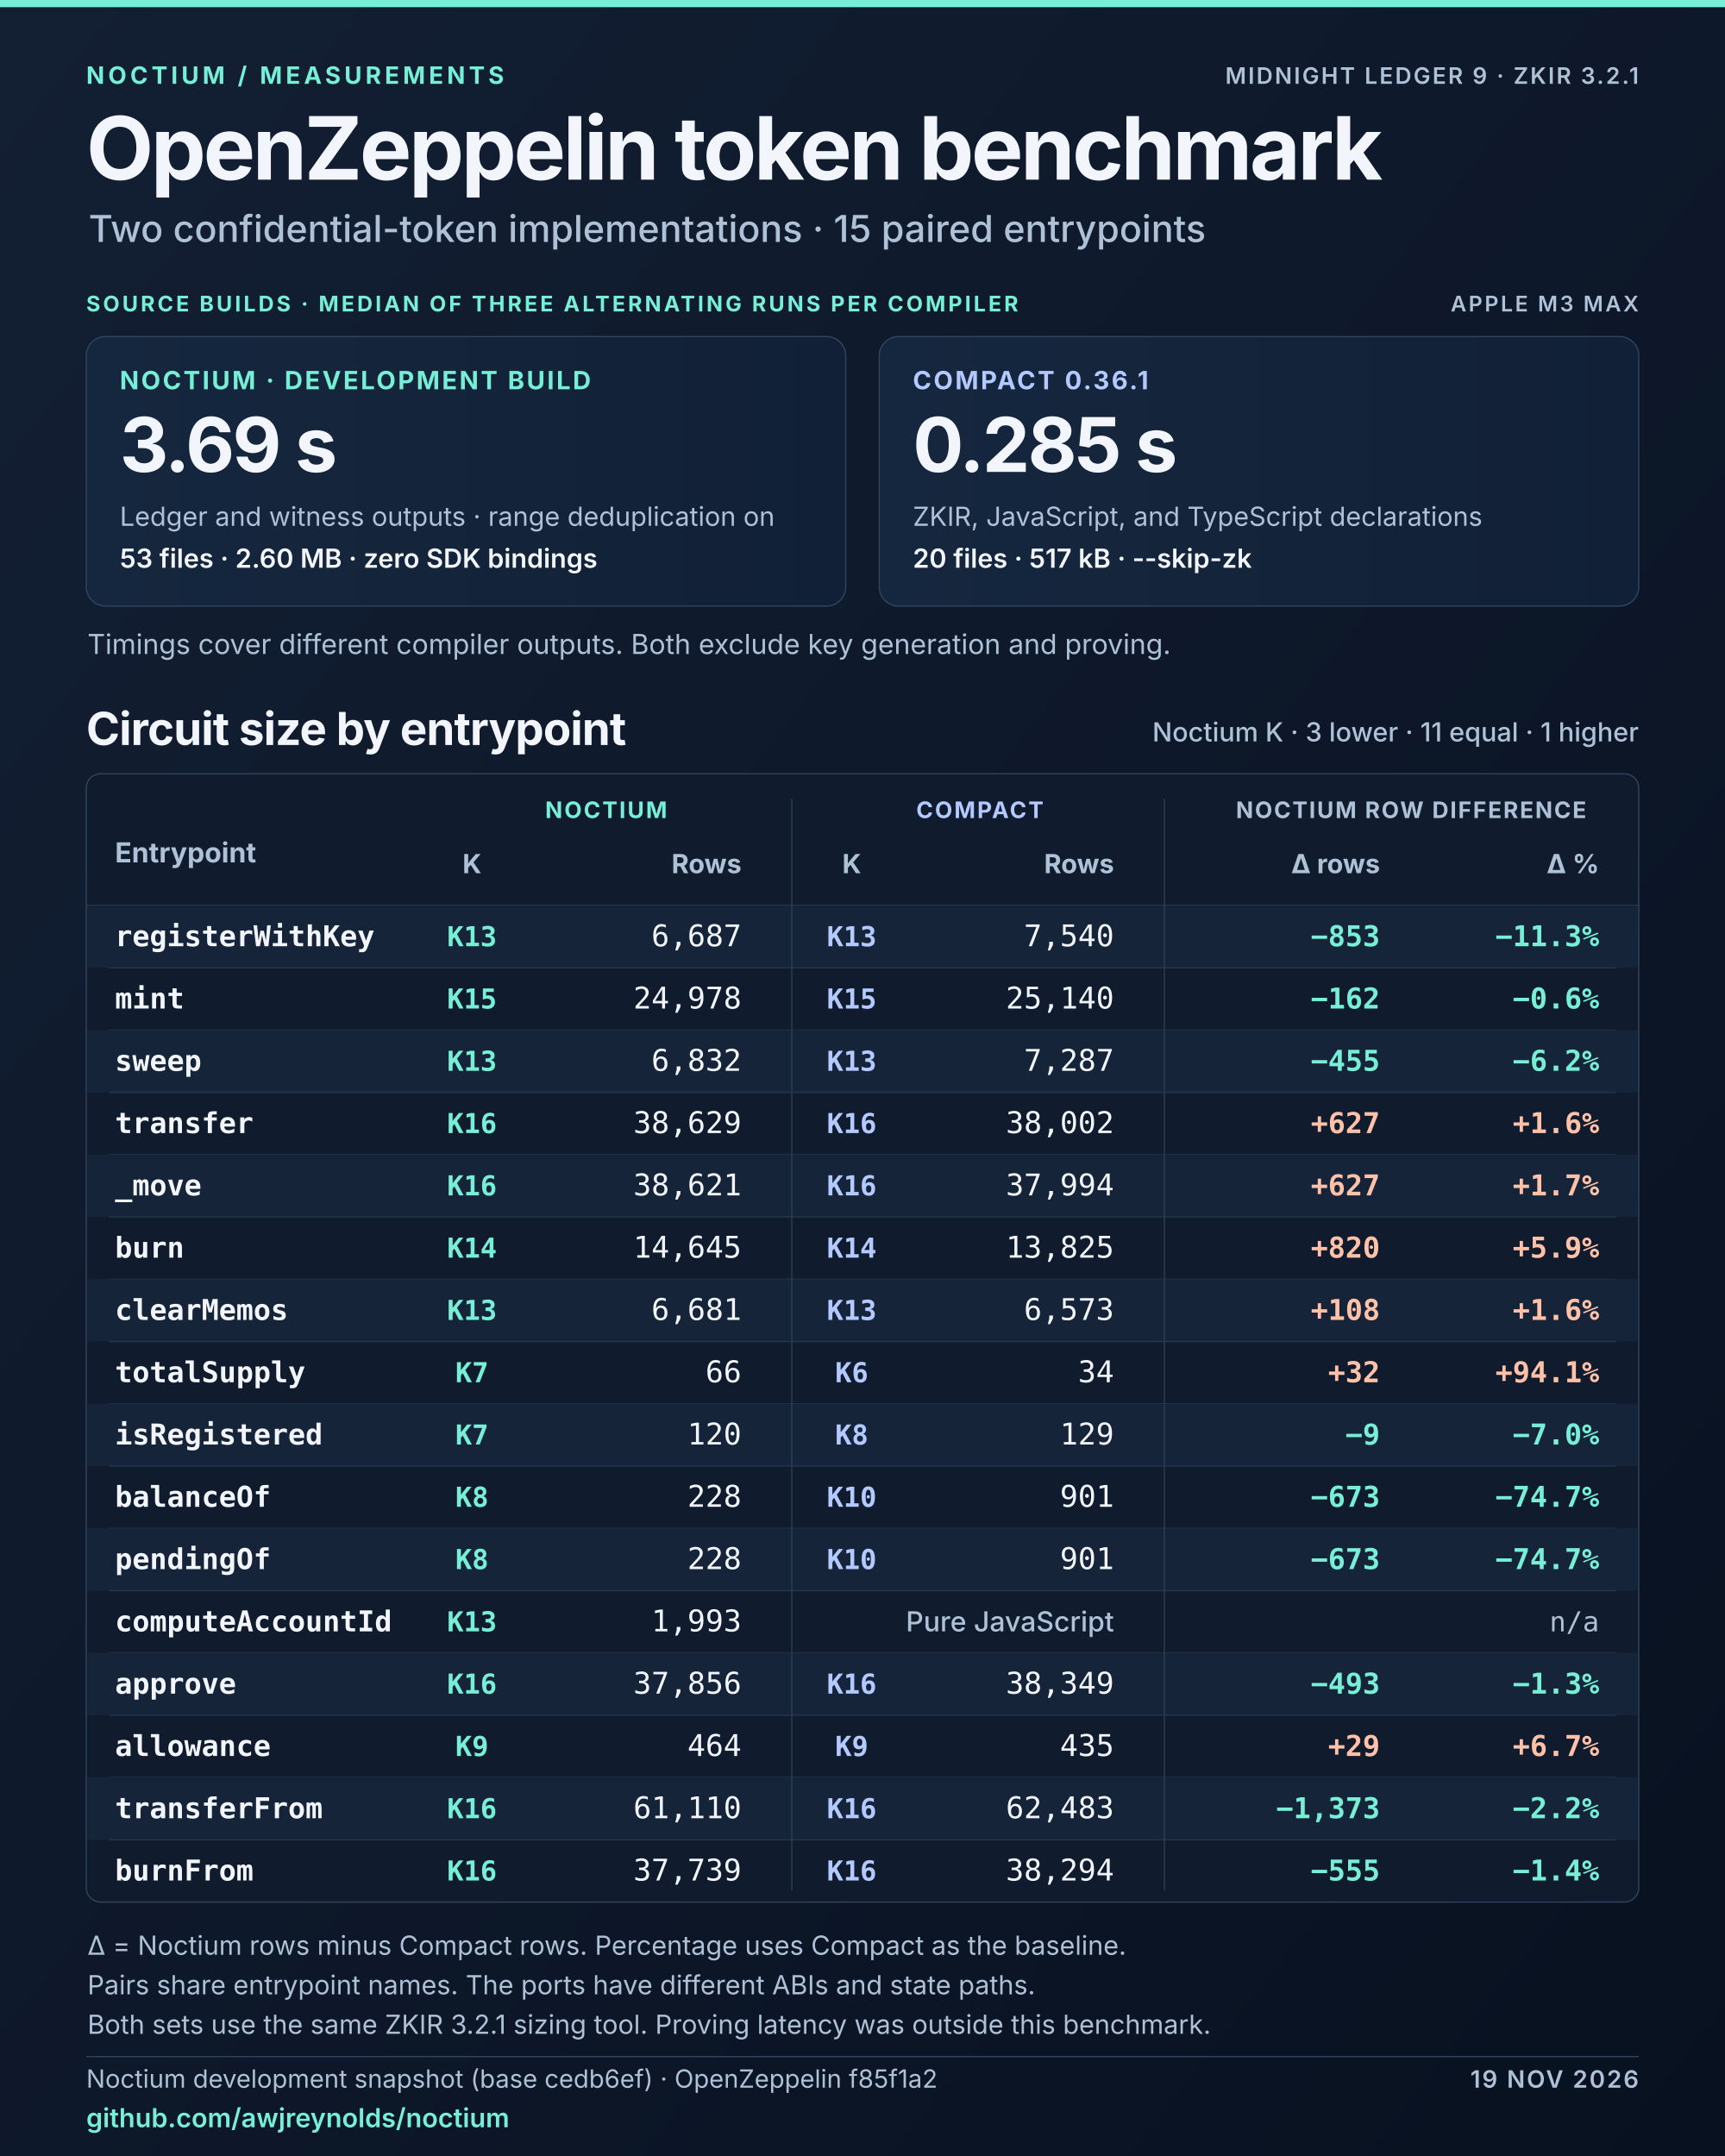
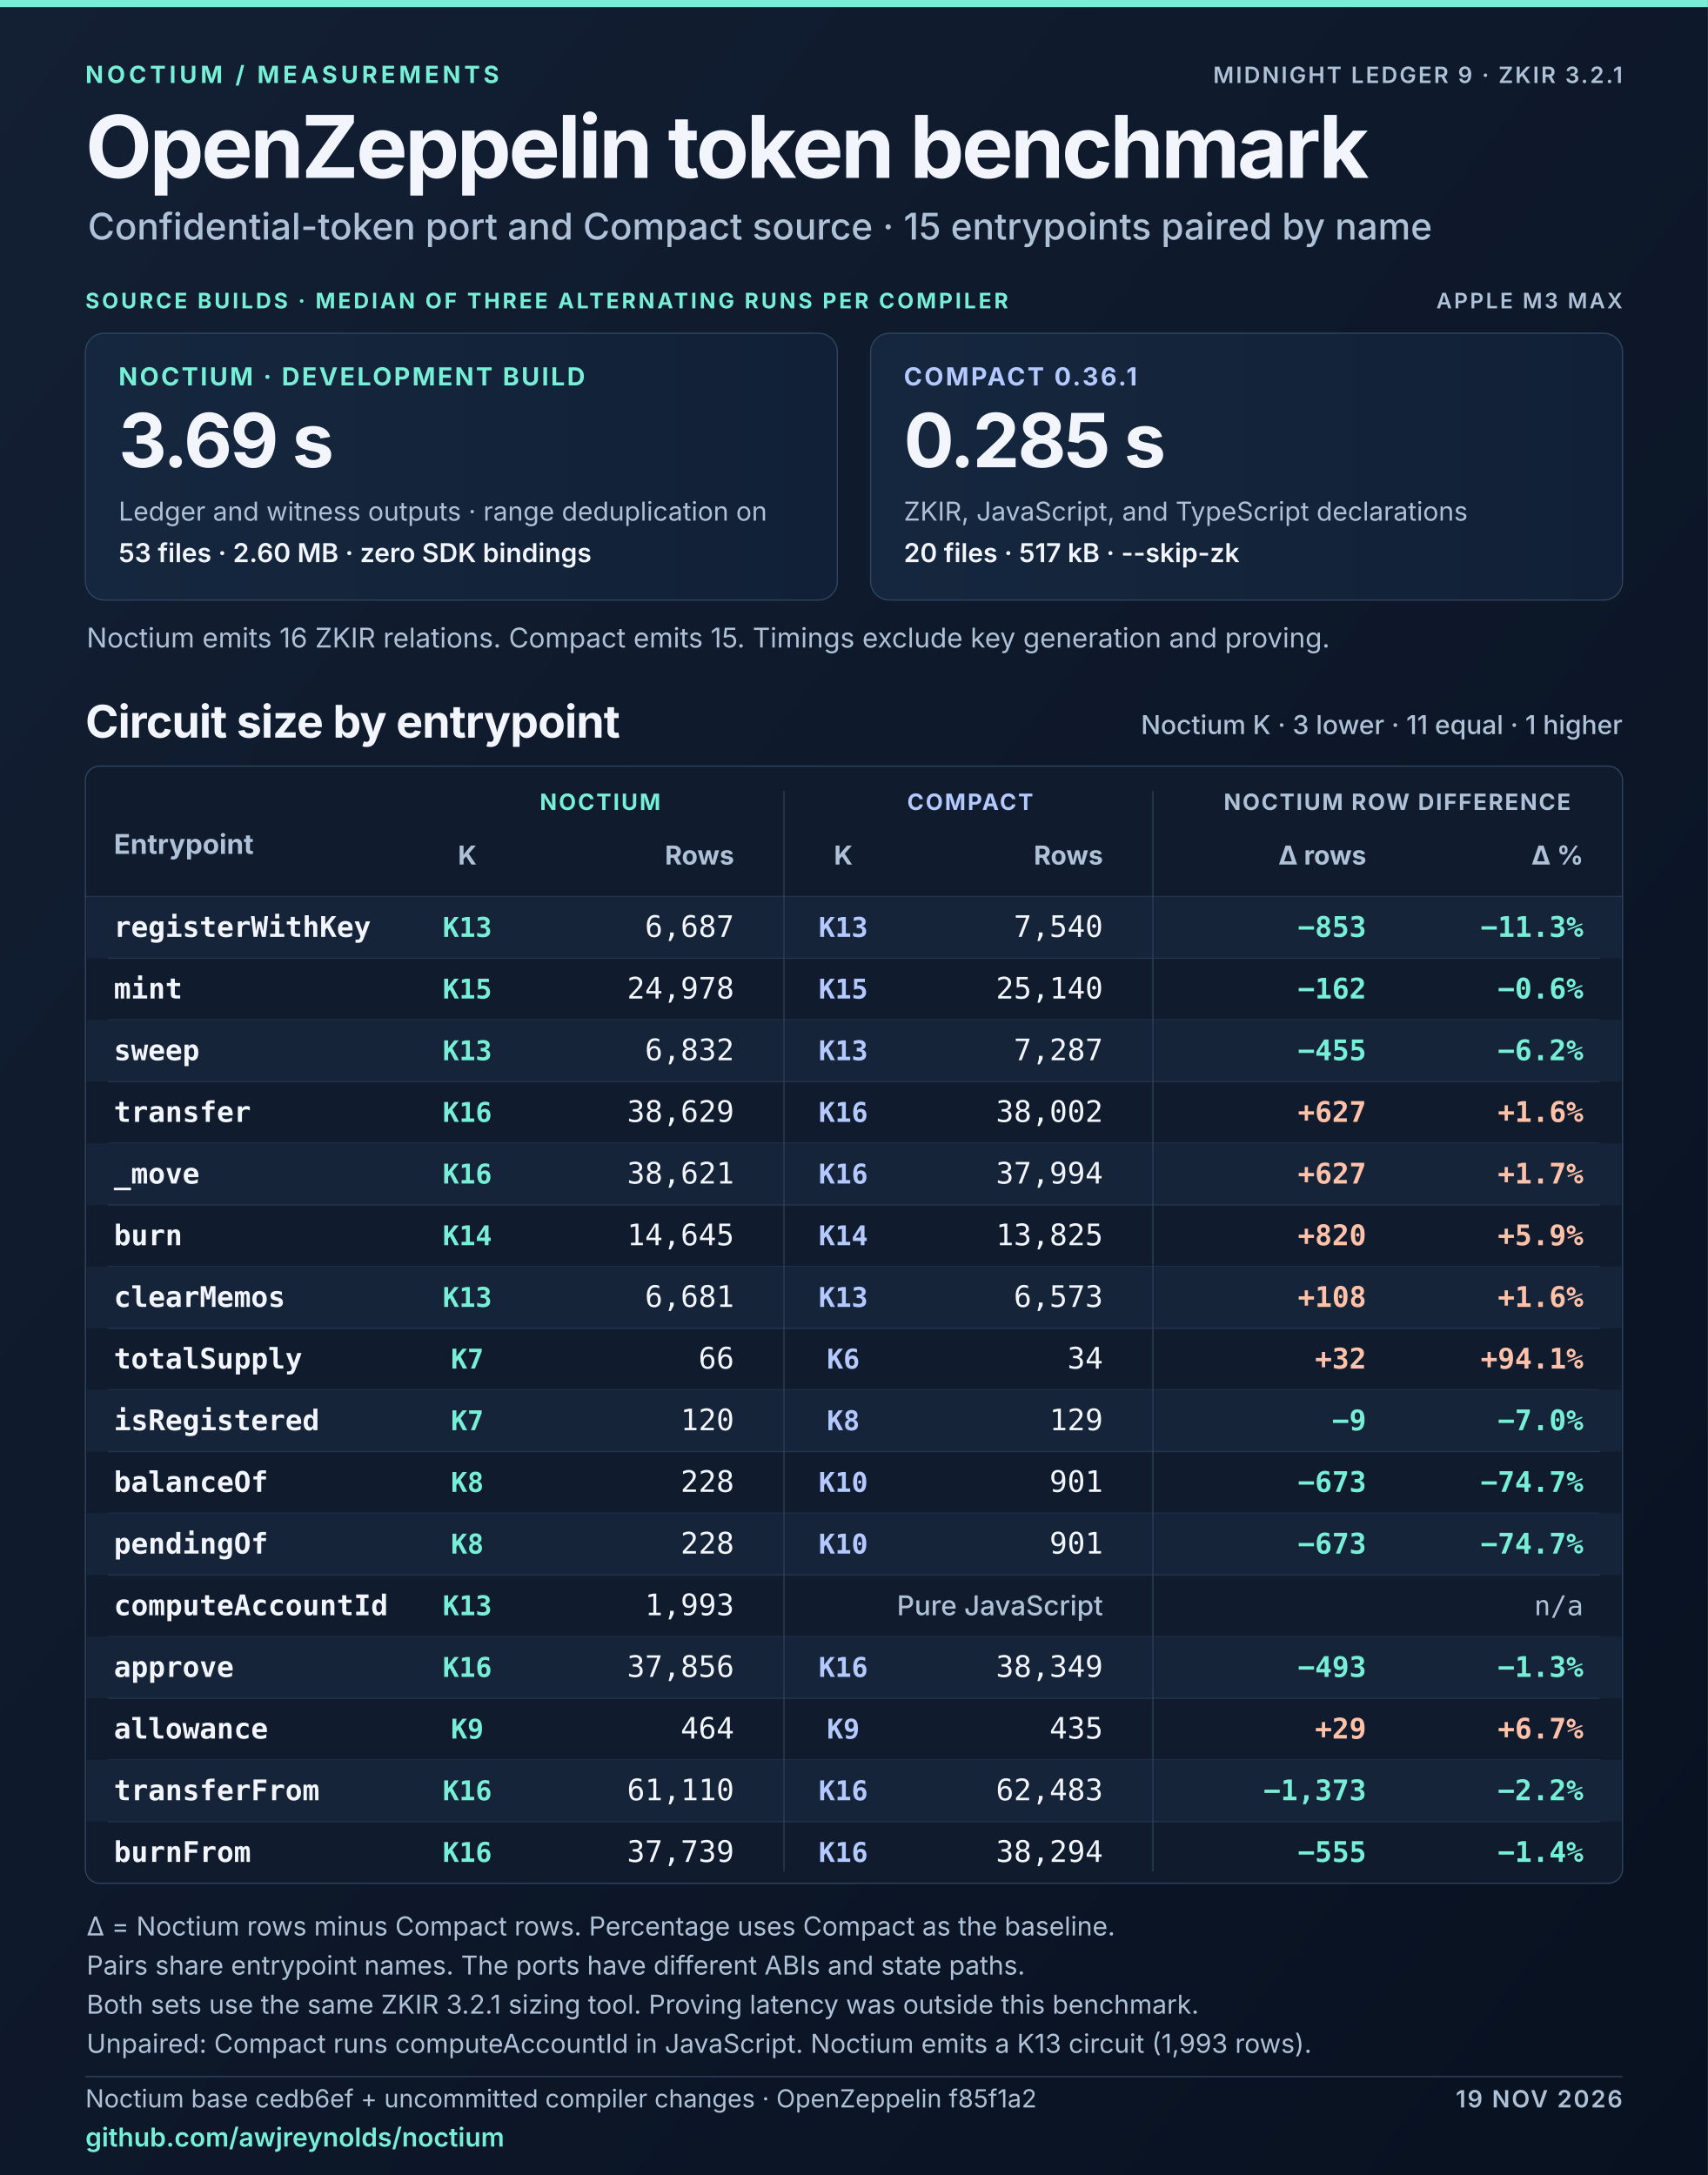
- <svg xmlns="http://www.w3.org/2000/svg" width="1440" height="1800" viewBox="0 0 1440 1800" role="img" aria-labelledby="title desc">
+ <svg xmlns="http://www.w3.org/2000/svg" width="1440" height="1834" viewBox="0 0 1440 1834" role="img" aria-labelledby="title desc">
  <defs>
    <linearGradient id="background" x2="1" y2="1">
      <stop stop-color="#131f33" />
      <stop offset="0.72" stop-color="#0b1526" />
      <stop offset="1" stop-color="#08111f" />
    </linearGradient>
    <linearGradient id="surface">
      <stop stop-color="#15273e" />
      <stop offset="1" stop-color="#112037" />
    </linearGradient>
  </defs>
-   <rect width="1440" height="1800" fill="url(#background)" />
+   <rect width="1440" height="1834" fill="url(#background)" />
  <path d="M0 3H1440" stroke="#77efd6" stroke-width="6" />
  <g font-family="Inter, Arial, Helvetica, sans-serif">
    <text x="72" y="70" font-size="20" fill="#77efd6" font-weight="700" text-anchor="start" letter-spacing="3.0">NOCTIUM  /  MEASUREMENTS</text>
    <text x="1368" y="70" font-size="19" fill="#afc1d7" font-weight="600" text-anchor="end" letter-spacing="1.6">MIDNIGHT LEDGER 9  ·  ZKIR 3.2.1</text>
    <text x="72" y="150" font-size="73" fill="#f2f6fc" font-weight="700" text-anchor="start" letter-spacing="-2.3">OpenZeppelin token benchmark</text>
-     <text x="74" y="202" font-size="31" fill="#afc1d7" font-weight="500" text-anchor="start" letter-spacing="0">Two confidential-token implementations  ·  15 paired entrypoints</text>
+     <text x="74" y="202" font-size="31" fill="#afc1d7" font-weight="500" text-anchor="start" letter-spacing="0">Confidential-token port and Compact source  ·  15 entrypoints paired by name</text>
    <text x="72" y="260" font-size="18" fill="#77efd6" font-weight="700" text-anchor="start" letter-spacing="2.2">SOURCE BUILDS  ·  MEDIAN OF THREE ALTERNATING RUNS PER COMPILER</text>
    <text x="1368" y="260" font-size="18" fill="#afc1d7" font-weight="600" text-anchor="end" letter-spacing="1.8">APPLE M3 MAX</text>
    <rect x="72" y="281" width="634" height="225" rx="16" fill="url(#surface)" stroke="#31455f" />
    <rect x="734" y="281" width="634" height="225" rx="16" fill="url(#surface)" stroke="#31455f" />
    <text x="100" y="325" font-size="21" fill="#77efd6" font-weight="700" text-anchor="start" letter-spacing="1.8">NOCTIUM · DEVELOPMENT BUILD</text>
    <text x="762" y="325" font-size="21" fill="#b3c9ff" font-weight="700" text-anchor="start" letter-spacing="1.8">COMPACT 0.36.1</text>
    <text x="100" y="394" font-size="63" fill="#f2f6fc" font-weight="700" text-anchor="start" letter-spacing="-1.8">3.69 s</text>
    <text x="762" y="394" font-size="63" fill="#f2f6fc" font-weight="700" text-anchor="start" letter-spacing="-1.8">0.285 s</text>
    <text x="100" y="439" font-size="22" fill="#afc1d7" font-weight="400" text-anchor="start" letter-spacing="0">Ledger and witness outputs · range deduplication on</text>
    <text x="762" y="439" font-size="22" fill="#afc1d7" font-weight="400" text-anchor="start" letter-spacing="0">ZKIR, JavaScript, and TypeScript declarations</text>
    <text x="100" y="474" font-size="22" fill="#f2f6fc" font-weight="600" text-anchor="start" letter-spacing="0">53 files · 2.60 MB · zero SDK bindings</text>
    <text x="762" y="474" font-size="22" fill="#f2f6fc" font-weight="600" text-anchor="start" letter-spacing="0">20 files · 517 kB · --skip-zk</text>
-     <text x="73" y="546" font-size="23" fill="#afc1d7" font-weight="400" text-anchor="start" letter-spacing="0">Timings cover different compiler outputs. Both exclude key generation and proving.</text>
+     <text x="73" y="546" font-size="23" fill="#afc1d7" font-weight="400" text-anchor="start" letter-spacing="0">Noctium emits 16 ZKIR relations. Compact emits 15. Timings exclude key generation and proving.</text>
    <text x="72" y="622" font-size="38" fill="#f2f6fc" font-weight="700" text-anchor="start" letter-spacing="-0.6">Circuit size by entrypoint</text>
    <text x="1368" y="619" font-size="22" fill="#afc1d7" font-weight="500" text-anchor="end" letter-spacing="0">Noctium K  ·  3 lower  ·  11 equal  ·  1 higher</text>
    <rect x="72" y="646" width="1296" height="942" rx="12" fill="#101c2e" stroke="#31455f" />
    <text x="96" y="720" font-size="23" fill="#afc1d7" font-weight="700" text-anchor="start" letter-spacing="0">Entrypoint</text>
    <text x="506" y="683" font-size="19" fill="#77efd6" font-weight="700" text-anchor="middle" letter-spacing="1.5">NOCTIUM</text>
    <text x="818" y="683" font-size="19" fill="#b3c9ff" font-weight="700" text-anchor="middle" letter-spacing="1.5">COMPACT</text>
    <text x="1178" y="683" font-size="19" fill="#afc1d7" font-weight="700" text-anchor="middle" letter-spacing="1.3">NOCTIUM ROW DIFFERENCE</text>
    <text x="394" y="729" font-size="22" fill="#afc1d7" font-weight="700" text-anchor="middle" letter-spacing="0">K</text>
    <text x="619" y="729" font-size="22" fill="#afc1d7" font-weight="700" text-anchor="end" letter-spacing="0">Rows</text>
    <text x="711" y="729" font-size="22" fill="#afc1d7" font-weight="700" text-anchor="middle" letter-spacing="0">K</text>
    <text x="930" y="729" font-size="22" fill="#afc1d7" font-weight="700" text-anchor="end" letter-spacing="0">Rows</text>
    <text x="1152" y="729" font-size="22" fill="#afc1d7" font-weight="700" text-anchor="end" letter-spacing="0">Δ rows</text>
    <text x="1335" y="729" font-size="22" fill="#afc1d7" font-weight="700" text-anchor="end" letter-spacing="0">Δ %</text>
    <path d="M72 756L1368 756" stroke="#31455f" stroke-width="1" />
    <rect x="73" y="756" width="1294" height="52" rx="0" fill="#16243a" />
    <path d="M91 808L1349 808" stroke="#23364d" stroke-width="1" />
    <text x="96" y="790" font-size="24" fill="#f2f6fc" font-weight="600" text-anchor="start" letter-spacing="0" font-family="SF Mono, Menlo, Consolas, monospace">registerWithKey</text>
    <text x="394" y="790" font-size="23" fill="#77efd6" font-weight="600" text-anchor="middle" letter-spacing="0" font-family="SF Mono, Menlo, Consolas, monospace">K13</text>
    <text x="619" y="790" font-size="25" fill="#f2f6fc" font-weight="500" text-anchor="end" letter-spacing="0" font-family="SF Mono, Menlo, Consolas, monospace">6,687</text>
    <text x="711" y="790" font-size="23" fill="#b3c9ff" font-weight="600" text-anchor="middle" letter-spacing="0" font-family="SF Mono, Menlo, Consolas, monospace">K13</text>
    <text x="930" y="790" font-size="25" fill="#f2f6fc" font-weight="500" text-anchor="end" letter-spacing="0" font-family="SF Mono, Menlo, Consolas, monospace">7,540</text>
    <text x="1152" y="790" font-size="24" fill="#77efd6" font-weight="600" text-anchor="end" letter-spacing="0" font-family="SF Mono, Menlo, Consolas, monospace">−853</text>
    <text x="1335" y="790" font-size="24" fill="#77efd6" font-weight="600" text-anchor="end" letter-spacing="0" font-family="SF Mono, Menlo, Consolas, monospace">−11.3%</text>
    <path d="M91 860L1349 860" stroke="#23364d" stroke-width="1" />
    <text x="96" y="842" font-size="24" fill="#f2f6fc" font-weight="600" text-anchor="start" letter-spacing="0" font-family="SF Mono, Menlo, Consolas, monospace">mint</text>
    <text x="394" y="842" font-size="23" fill="#77efd6" font-weight="600" text-anchor="middle" letter-spacing="0" font-family="SF Mono, Menlo, Consolas, monospace">K15</text>
    <text x="619" y="842" font-size="25" fill="#f2f6fc" font-weight="500" text-anchor="end" letter-spacing="0" font-family="SF Mono, Menlo, Consolas, monospace">24,978</text>
    <text x="711" y="842" font-size="23" fill="#b3c9ff" font-weight="600" text-anchor="middle" letter-spacing="0" font-family="SF Mono, Menlo, Consolas, monospace">K15</text>
    <text x="930" y="842" font-size="25" fill="#f2f6fc" font-weight="500" text-anchor="end" letter-spacing="0" font-family="SF Mono, Menlo, Consolas, monospace">25,140</text>
    <text x="1152" y="842" font-size="24" fill="#77efd6" font-weight="600" text-anchor="end" letter-spacing="0" font-family="SF Mono, Menlo, Consolas, monospace">−162</text>
    <text x="1335" y="842" font-size="24" fill="#77efd6" font-weight="600" text-anchor="end" letter-spacing="0" font-family="SF Mono, Menlo, Consolas, monospace">−0.6%</text>
    <rect x="73" y="860" width="1294" height="52" rx="0" fill="#16243a" />
    <path d="M91 912L1349 912" stroke="#23364d" stroke-width="1" />
    <text x="96" y="894" font-size="24" fill="#f2f6fc" font-weight="600" text-anchor="start" letter-spacing="0" font-family="SF Mono, Menlo, Consolas, monospace">sweep</text>
    <text x="394" y="894" font-size="23" fill="#77efd6" font-weight="600" text-anchor="middle" letter-spacing="0" font-family="SF Mono, Menlo, Consolas, monospace">K13</text>
    <text x="619" y="894" font-size="25" fill="#f2f6fc" font-weight="500" text-anchor="end" letter-spacing="0" font-family="SF Mono, Menlo, Consolas, monospace">6,832</text>
    <text x="711" y="894" font-size="23" fill="#b3c9ff" font-weight="600" text-anchor="middle" letter-spacing="0" font-family="SF Mono, Menlo, Consolas, monospace">K13</text>
    <text x="930" y="894" font-size="25" fill="#f2f6fc" font-weight="500" text-anchor="end" letter-spacing="0" font-family="SF Mono, Menlo, Consolas, monospace">7,287</text>
    <text x="1152" y="894" font-size="24" fill="#77efd6" font-weight="600" text-anchor="end" letter-spacing="0" font-family="SF Mono, Menlo, Consolas, monospace">−455</text>
    <text x="1335" y="894" font-size="24" fill="#77efd6" font-weight="600" text-anchor="end" letter-spacing="0" font-family="SF Mono, Menlo, Consolas, monospace">−6.2%</text>
    <path d="M91 964L1349 964" stroke="#23364d" stroke-width="1" />
    <text x="96" y="946" font-size="24" fill="#f2f6fc" font-weight="600" text-anchor="start" letter-spacing="0" font-family="SF Mono, Menlo, Consolas, monospace">transfer</text>
    <text x="394" y="946" font-size="23" fill="#77efd6" font-weight="600" text-anchor="middle" letter-spacing="0" font-family="SF Mono, Menlo, Consolas, monospace">K16</text>
    <text x="619" y="946" font-size="25" fill="#f2f6fc" font-weight="500" text-anchor="end" letter-spacing="0" font-family="SF Mono, Menlo, Consolas, monospace">38,629</text>
    <text x="711" y="946" font-size="23" fill="#b3c9ff" font-weight="600" text-anchor="middle" letter-spacing="0" font-family="SF Mono, Menlo, Consolas, monospace">K16</text>
    <text x="930" y="946" font-size="25" fill="#f2f6fc" font-weight="500" text-anchor="end" letter-spacing="0" font-family="SF Mono, Menlo, Consolas, monospace">38,002</text>
    <text x="1152" y="946" font-size="24" fill="#ffc2a9" font-weight="600" text-anchor="end" letter-spacing="0" font-family="SF Mono, Menlo, Consolas, monospace">+627</text>
    <text x="1335" y="946" font-size="24" fill="#ffc2a9" font-weight="600" text-anchor="end" letter-spacing="0" font-family="SF Mono, Menlo, Consolas, monospace">+1.6%</text>
    <rect x="73" y="964" width="1294" height="52" rx="0" fill="#16243a" />
    <path d="M91 1016L1349 1016" stroke="#23364d" stroke-width="1" />
    <text x="96" y="998" font-size="24" fill="#f2f6fc" font-weight="600" text-anchor="start" letter-spacing="0" font-family="SF Mono, Menlo, Consolas, monospace">_move</text>
    <text x="394" y="998" font-size="23" fill="#77efd6" font-weight="600" text-anchor="middle" letter-spacing="0" font-family="SF Mono, Menlo, Consolas, monospace">K16</text>
    <text x="619" y="998" font-size="25" fill="#f2f6fc" font-weight="500" text-anchor="end" letter-spacing="0" font-family="SF Mono, Menlo, Consolas, monospace">38,621</text>
    <text x="711" y="998" font-size="23" fill="#b3c9ff" font-weight="600" text-anchor="middle" letter-spacing="0" font-family="SF Mono, Menlo, Consolas, monospace">K16</text>
    <text x="930" y="998" font-size="25" fill="#f2f6fc" font-weight="500" text-anchor="end" letter-spacing="0" font-family="SF Mono, Menlo, Consolas, monospace">37,994</text>
    <text x="1152" y="998" font-size="24" fill="#ffc2a9" font-weight="600" text-anchor="end" letter-spacing="0" font-family="SF Mono, Menlo, Consolas, monospace">+627</text>
    <text x="1335" y="998" font-size="24" fill="#ffc2a9" font-weight="600" text-anchor="end" letter-spacing="0" font-family="SF Mono, Menlo, Consolas, monospace">+1.7%</text>
    <path d="M91 1068L1349 1068" stroke="#23364d" stroke-width="1" />
    <text x="96" y="1050" font-size="24" fill="#f2f6fc" font-weight="600" text-anchor="start" letter-spacing="0" font-family="SF Mono, Menlo, Consolas, monospace">burn</text>
    <text x="394" y="1050" font-size="23" fill="#77efd6" font-weight="600" text-anchor="middle" letter-spacing="0" font-family="SF Mono, Menlo, Consolas, monospace">K14</text>
    <text x="619" y="1050" font-size="25" fill="#f2f6fc" font-weight="500" text-anchor="end" letter-spacing="0" font-family="SF Mono, Menlo, Consolas, monospace">14,645</text>
    <text x="711" y="1050" font-size="23" fill="#b3c9ff" font-weight="600" text-anchor="middle" letter-spacing="0" font-family="SF Mono, Menlo, Consolas, monospace">K14</text>
    <text x="930" y="1050" font-size="25" fill="#f2f6fc" font-weight="500" text-anchor="end" letter-spacing="0" font-family="SF Mono, Menlo, Consolas, monospace">13,825</text>
    <text x="1152" y="1050" font-size="24" fill="#ffc2a9" font-weight="600" text-anchor="end" letter-spacing="0" font-family="SF Mono, Menlo, Consolas, monospace">+820</text>
    <text x="1335" y="1050" font-size="24" fill="#ffc2a9" font-weight="600" text-anchor="end" letter-spacing="0" font-family="SF Mono, Menlo, Consolas, monospace">+5.9%</text>
    <rect x="73" y="1068" width="1294" height="52" rx="0" fill="#16243a" />
    <path d="M91 1120L1349 1120" stroke="#23364d" stroke-width="1" />
    <text x="96" y="1102" font-size="24" fill="#f2f6fc" font-weight="600" text-anchor="start" letter-spacing="0" font-family="SF Mono, Menlo, Consolas, monospace">clearMemos</text>
    <text x="394" y="1102" font-size="23" fill="#77efd6" font-weight="600" text-anchor="middle" letter-spacing="0" font-family="SF Mono, Menlo, Consolas, monospace">K13</text>
    <text x="619" y="1102" font-size="25" fill="#f2f6fc" font-weight="500" text-anchor="end" letter-spacing="0" font-family="SF Mono, Menlo, Consolas, monospace">6,681</text>
    <text x="711" y="1102" font-size="23" fill="#b3c9ff" font-weight="600" text-anchor="middle" letter-spacing="0" font-family="SF Mono, Menlo, Consolas, monospace">K13</text>
    <text x="930" y="1102" font-size="25" fill="#f2f6fc" font-weight="500" text-anchor="end" letter-spacing="0" font-family="SF Mono, Menlo, Consolas, monospace">6,573</text>
    <text x="1152" y="1102" font-size="24" fill="#ffc2a9" font-weight="600" text-anchor="end" letter-spacing="0" font-family="SF Mono, Menlo, Consolas, monospace">+108</text>
    <text x="1335" y="1102" font-size="24" fill="#ffc2a9" font-weight="600" text-anchor="end" letter-spacing="0" font-family="SF Mono, Menlo, Consolas, monospace">+1.6%</text>
    <path d="M91 1172L1349 1172" stroke="#23364d" stroke-width="1" />
    <text x="96" y="1154" font-size="24" fill="#f2f6fc" font-weight="600" text-anchor="start" letter-spacing="0" font-family="SF Mono, Menlo, Consolas, monospace">totalSupply</text>
    <text x="394" y="1154" font-size="23" fill="#77efd6" font-weight="600" text-anchor="middle" letter-spacing="0" font-family="SF Mono, Menlo, Consolas, monospace">K7</text>
    <text x="619" y="1154" font-size="25" fill="#f2f6fc" font-weight="500" text-anchor="end" letter-spacing="0" font-family="SF Mono, Menlo, Consolas, monospace">66</text>
    <text x="711" y="1154" font-size="23" fill="#b3c9ff" font-weight="600" text-anchor="middle" letter-spacing="0" font-family="SF Mono, Menlo, Consolas, monospace">K6</text>
    <text x="930" y="1154" font-size="25" fill="#f2f6fc" font-weight="500" text-anchor="end" letter-spacing="0" font-family="SF Mono, Menlo, Consolas, monospace">34</text>
    <text x="1152" y="1154" font-size="24" fill="#ffc2a9" font-weight="600" text-anchor="end" letter-spacing="0" font-family="SF Mono, Menlo, Consolas, monospace">+32</text>
    <text x="1335" y="1154" font-size="24" fill="#ffc2a9" font-weight="600" text-anchor="end" letter-spacing="0" font-family="SF Mono, Menlo, Consolas, monospace">+94.1%</text>
    <rect x="73" y="1172" width="1294" height="52" rx="0" fill="#16243a" />
    <path d="M91 1224L1349 1224" stroke="#23364d" stroke-width="1" />
    <text x="96" y="1206" font-size="24" fill="#f2f6fc" font-weight="600" text-anchor="start" letter-spacing="0" font-family="SF Mono, Menlo, Consolas, monospace">isRegistered</text>
    <text x="394" y="1206" font-size="23" fill="#77efd6" font-weight="600" text-anchor="middle" letter-spacing="0" font-family="SF Mono, Menlo, Consolas, monospace">K7</text>
    <text x="619" y="1206" font-size="25" fill="#f2f6fc" font-weight="500" text-anchor="end" letter-spacing="0" font-family="SF Mono, Menlo, Consolas, monospace">120</text>
    <text x="711" y="1206" font-size="23" fill="#b3c9ff" font-weight="600" text-anchor="middle" letter-spacing="0" font-family="SF Mono, Menlo, Consolas, monospace">K8</text>
    <text x="930" y="1206" font-size="25" fill="#f2f6fc" font-weight="500" text-anchor="end" letter-spacing="0" font-family="SF Mono, Menlo, Consolas, monospace">129</text>
    <text x="1152" y="1206" font-size="24" fill="#77efd6" font-weight="600" text-anchor="end" letter-spacing="0" font-family="SF Mono, Menlo, Consolas, monospace">−9</text>
    <text x="1335" y="1206" font-size="24" fill="#77efd6" font-weight="600" text-anchor="end" letter-spacing="0" font-family="SF Mono, Menlo, Consolas, monospace">−7.0%</text>
    <path d="M91 1276L1349 1276" stroke="#23364d" stroke-width="1" />
    <text x="96" y="1258" font-size="24" fill="#f2f6fc" font-weight="600" text-anchor="start" letter-spacing="0" font-family="SF Mono, Menlo, Consolas, monospace">balanceOf</text>
    <text x="394" y="1258" font-size="23" fill="#77efd6" font-weight="600" text-anchor="middle" letter-spacing="0" font-family="SF Mono, Menlo, Consolas, monospace">K8</text>
    <text x="619" y="1258" font-size="25" fill="#f2f6fc" font-weight="500" text-anchor="end" letter-spacing="0" font-family="SF Mono, Menlo, Consolas, monospace">228</text>
    <text x="711" y="1258" font-size="23" fill="#b3c9ff" font-weight="600" text-anchor="middle" letter-spacing="0" font-family="SF Mono, Menlo, Consolas, monospace">K10</text>
    <text x="930" y="1258" font-size="25" fill="#f2f6fc" font-weight="500" text-anchor="end" letter-spacing="0" font-family="SF Mono, Menlo, Consolas, monospace">901</text>
    <text x="1152" y="1258" font-size="24" fill="#77efd6" font-weight="600" text-anchor="end" letter-spacing="0" font-family="SF Mono, Menlo, Consolas, monospace">−673</text>
    <text x="1335" y="1258" font-size="24" fill="#77efd6" font-weight="600" text-anchor="end" letter-spacing="0" font-family="SF Mono, Menlo, Consolas, monospace">−74.7%</text>
    <rect x="73" y="1276" width="1294" height="52" rx="0" fill="#16243a" />
    <path d="M91 1328L1349 1328" stroke="#23364d" stroke-width="1" />
    <text x="96" y="1310" font-size="24" fill="#f2f6fc" font-weight="600" text-anchor="start" letter-spacing="0" font-family="SF Mono, Menlo, Consolas, monospace">pendingOf</text>
    <text x="394" y="1310" font-size="23" fill="#77efd6" font-weight="600" text-anchor="middle" letter-spacing="0" font-family="SF Mono, Menlo, Consolas, monospace">K8</text>
    <text x="619" y="1310" font-size="25" fill="#f2f6fc" font-weight="500" text-anchor="end" letter-spacing="0" font-family="SF Mono, Menlo, Consolas, monospace">228</text>
    <text x="711" y="1310" font-size="23" fill="#b3c9ff" font-weight="600" text-anchor="middle" letter-spacing="0" font-family="SF Mono, Menlo, Consolas, monospace">K10</text>
    <text x="930" y="1310" font-size="25" fill="#f2f6fc" font-weight="500" text-anchor="end" letter-spacing="0" font-family="SF Mono, Menlo, Consolas, monospace">901</text>
    <text x="1152" y="1310" font-size="24" fill="#77efd6" font-weight="600" text-anchor="end" letter-spacing="0" font-family="SF Mono, Menlo, Consolas, monospace">−673</text>
    <text x="1335" y="1310" font-size="24" fill="#77efd6" font-weight="600" text-anchor="end" letter-spacing="0" font-family="SF Mono, Menlo, Consolas, monospace">−74.7%</text>
    <path d="M91 1380L1349 1380" stroke="#23364d" stroke-width="1" />
    <text x="96" y="1362" font-size="24" fill="#f2f6fc" font-weight="600" text-anchor="start" letter-spacing="0" font-family="SF Mono, Menlo, Consolas, monospace">computeAccountId</text>
    <text x="394" y="1362" font-size="23" fill="#77efd6" font-weight="600" text-anchor="middle" letter-spacing="0" font-family="SF Mono, Menlo, Consolas, monospace">K13</text>
    <text x="619" y="1362" font-size="25" fill="#f2f6fc" font-weight="500" text-anchor="end" letter-spacing="0" font-family="SF Mono, Menlo, Consolas, monospace">1,993</text>
    <text x="930" y="1362" font-size="23" fill="#afc1d7" font-weight="500" text-anchor="end" letter-spacing="0">Pure JavaScript</text>
    <text x="1335" y="1362" font-size="23" fill="#afc1d7" font-weight="500" text-anchor="end" letter-spacing="0" font-family="SF Mono, Menlo, Consolas, monospace">n/a</text>
    <rect x="73" y="1380" width="1294" height="52" rx="0" fill="#16243a" />
    <path d="M91 1432L1349 1432" stroke="#23364d" stroke-width="1" />
    <text x="96" y="1414" font-size="24" fill="#f2f6fc" font-weight="600" text-anchor="start" letter-spacing="0" font-family="SF Mono, Menlo, Consolas, monospace">approve</text>
    <text x="394" y="1414" font-size="23" fill="#77efd6" font-weight="600" text-anchor="middle" letter-spacing="0" font-family="SF Mono, Menlo, Consolas, monospace">K16</text>
    <text x="619" y="1414" font-size="25" fill="#f2f6fc" font-weight="500" text-anchor="end" letter-spacing="0" font-family="SF Mono, Menlo, Consolas, monospace">37,856</text>
    <text x="711" y="1414" font-size="23" fill="#b3c9ff" font-weight="600" text-anchor="middle" letter-spacing="0" font-family="SF Mono, Menlo, Consolas, monospace">K16</text>
    <text x="930" y="1414" font-size="25" fill="#f2f6fc" font-weight="500" text-anchor="end" letter-spacing="0" font-family="SF Mono, Menlo, Consolas, monospace">38,349</text>
    <text x="1152" y="1414" font-size="24" fill="#77efd6" font-weight="600" text-anchor="end" letter-spacing="0" font-family="SF Mono, Menlo, Consolas, monospace">−493</text>
    <text x="1335" y="1414" font-size="24" fill="#77efd6" font-weight="600" text-anchor="end" letter-spacing="0" font-family="SF Mono, Menlo, Consolas, monospace">−1.3%</text>
    <path d="M91 1484L1349 1484" stroke="#23364d" stroke-width="1" />
    <text x="96" y="1466" font-size="24" fill="#f2f6fc" font-weight="600" text-anchor="start" letter-spacing="0" font-family="SF Mono, Menlo, Consolas, monospace">allowance</text>
    <text x="394" y="1466" font-size="23" fill="#77efd6" font-weight="600" text-anchor="middle" letter-spacing="0" font-family="SF Mono, Menlo, Consolas, monospace">K9</text>
    <text x="619" y="1466" font-size="25" fill="#f2f6fc" font-weight="500" text-anchor="end" letter-spacing="0" font-family="SF Mono, Menlo, Consolas, monospace">464</text>
    <text x="711" y="1466" font-size="23" fill="#b3c9ff" font-weight="600" text-anchor="middle" letter-spacing="0" font-family="SF Mono, Menlo, Consolas, monospace">K9</text>
    <text x="930" y="1466" font-size="25" fill="#f2f6fc" font-weight="500" text-anchor="end" letter-spacing="0" font-family="SF Mono, Menlo, Consolas, monospace">435</text>
    <text x="1152" y="1466" font-size="24" fill="#ffc2a9" font-weight="600" text-anchor="end" letter-spacing="0" font-family="SF Mono, Menlo, Consolas, monospace">+29</text>
    <text x="1335" y="1466" font-size="24" fill="#ffc2a9" font-weight="600" text-anchor="end" letter-spacing="0" font-family="SF Mono, Menlo, Consolas, monospace">+6.7%</text>
    <rect x="73" y="1484" width="1294" height="52" rx="0" fill="#16243a" />
    <path d="M91 1536L1349 1536" stroke="#23364d" stroke-width="1" />
    <text x="96" y="1518" font-size="24" fill="#f2f6fc" font-weight="600" text-anchor="start" letter-spacing="0" font-family="SF Mono, Menlo, Consolas, monospace">transferFrom</text>
    <text x="394" y="1518" font-size="23" fill="#77efd6" font-weight="600" text-anchor="middle" letter-spacing="0" font-family="SF Mono, Menlo, Consolas, monospace">K16</text>
    <text x="619" y="1518" font-size="25" fill="#f2f6fc" font-weight="500" text-anchor="end" letter-spacing="0" font-family="SF Mono, Menlo, Consolas, monospace">61,110</text>
    <text x="711" y="1518" font-size="23" fill="#b3c9ff" font-weight="600" text-anchor="middle" letter-spacing="0" font-family="SF Mono, Menlo, Consolas, monospace">K16</text>
    <text x="930" y="1518" font-size="25" fill="#f2f6fc" font-weight="500" text-anchor="end" letter-spacing="0" font-family="SF Mono, Menlo, Consolas, monospace">62,483</text>
    <text x="1152" y="1518" font-size="24" fill="#77efd6" font-weight="600" text-anchor="end" letter-spacing="0" font-family="SF Mono, Menlo, Consolas, monospace">−1,373</text>
    <text x="1335" y="1518" font-size="24" fill="#77efd6" font-weight="600" text-anchor="end" letter-spacing="0" font-family="SF Mono, Menlo, Consolas, monospace">−2.2%</text>
    <text x="96" y="1570" font-size="24" fill="#f2f6fc" font-weight="600" text-anchor="start" letter-spacing="0" font-family="SF Mono, Menlo, Consolas, monospace">burnFrom</text>
    <text x="394" y="1570" font-size="23" fill="#77efd6" font-weight="600" text-anchor="middle" letter-spacing="0" font-family="SF Mono, Menlo, Consolas, monospace">K16</text>
    <text x="619" y="1570" font-size="25" fill="#f2f6fc" font-weight="500" text-anchor="end" letter-spacing="0" font-family="SF Mono, Menlo, Consolas, monospace">37,739</text>
    <text x="711" y="1570" font-size="23" fill="#b3c9ff" font-weight="600" text-anchor="middle" letter-spacing="0" font-family="SF Mono, Menlo, Consolas, monospace">K16</text>
    <text x="930" y="1570" font-size="25" fill="#f2f6fc" font-weight="500" text-anchor="end" letter-spacing="0" font-family="SF Mono, Menlo, Consolas, monospace">38,294</text>
    <text x="1152" y="1570" font-size="24" fill="#77efd6" font-weight="600" text-anchor="end" letter-spacing="0" font-family="SF Mono, Menlo, Consolas, monospace">−555</text>
    <text x="1335" y="1570" font-size="24" fill="#77efd6" font-weight="600" text-anchor="end" letter-spacing="0" font-family="SF Mono, Menlo, Consolas, monospace">−1.4%</text>
    <path d="M661 667L661 1578" stroke="#2b3e56" stroke-width="1" />
    <path d="M972 667L972 1578" stroke="#2b3e56" stroke-width="1" />
    <text x="73" y="1632" font-size="22" fill="#afc1d7" font-weight="400" text-anchor="start" letter-spacing="0">Δ = Noctium rows minus Compact rows. Percentage uses Compact as the baseline.</text>
    <text x="73" y="1665" font-size="22" fill="#afc1d7" font-weight="400" text-anchor="start" letter-spacing="0">Pairs share entrypoint names. The ports have different ABIs and state paths.</text>
    <text x="73" y="1698" font-size="22" fill="#afc1d7" font-weight="400" text-anchor="start" letter-spacing="0">Both sets use the same ZKIR 3.2.1 sizing tool. Proving latency was outside this benchmark.</text>
-     <path d="M72 1717L1368 1717" stroke="#31455f" stroke-width="1" />
-     <text x="72" y="1743" font-size="21" fill="#afc1d7" font-weight="400" text-anchor="start" letter-spacing="0">Noctium development snapshot (base cedb6ef) · OpenZeppelin f85f1a2</text>
-     <text x="1368" y="1743" font-size="20" fill="#afc1d7" font-weight="600" text-anchor="end" letter-spacing="1.4">19 NOV 2026</text>
-     <text x="72" y="1776" font-size="22" fill="#77efd6" font-weight="600" text-anchor="start" letter-spacing="0">github.com/awjreynolds/noctium</text>
+     <text x="73" y="1731" font-size="22" fill="#afc1d7">Unpaired: Compact runs computeAccountId in JavaScript. Noctium emits a K13 circuit (1,993 rows).</text>
+     <path d="M72 1751L1368 1751" stroke="#31455f" stroke-width="1" />
+     <text x="72" y="1777" font-size="21" fill="#afc1d7" font-weight="400" text-anchor="start" letter-spacing="0">Noctium base cedb6ef + uncommitted compiler changes · OpenZeppelin f85f1a2</text>
+     <text x="1368" y="1777" font-size="20" fill="#afc1d7" font-weight="600" text-anchor="end" letter-spacing="1.4">19 NOV 2026</text>
+     <text x="72" y="1810" font-size="22" fill="#77efd6" font-weight="600" text-anchor="start" letter-spacing="0">github.com/awjreynolds/noctium</text>
  </g>
</svg>
